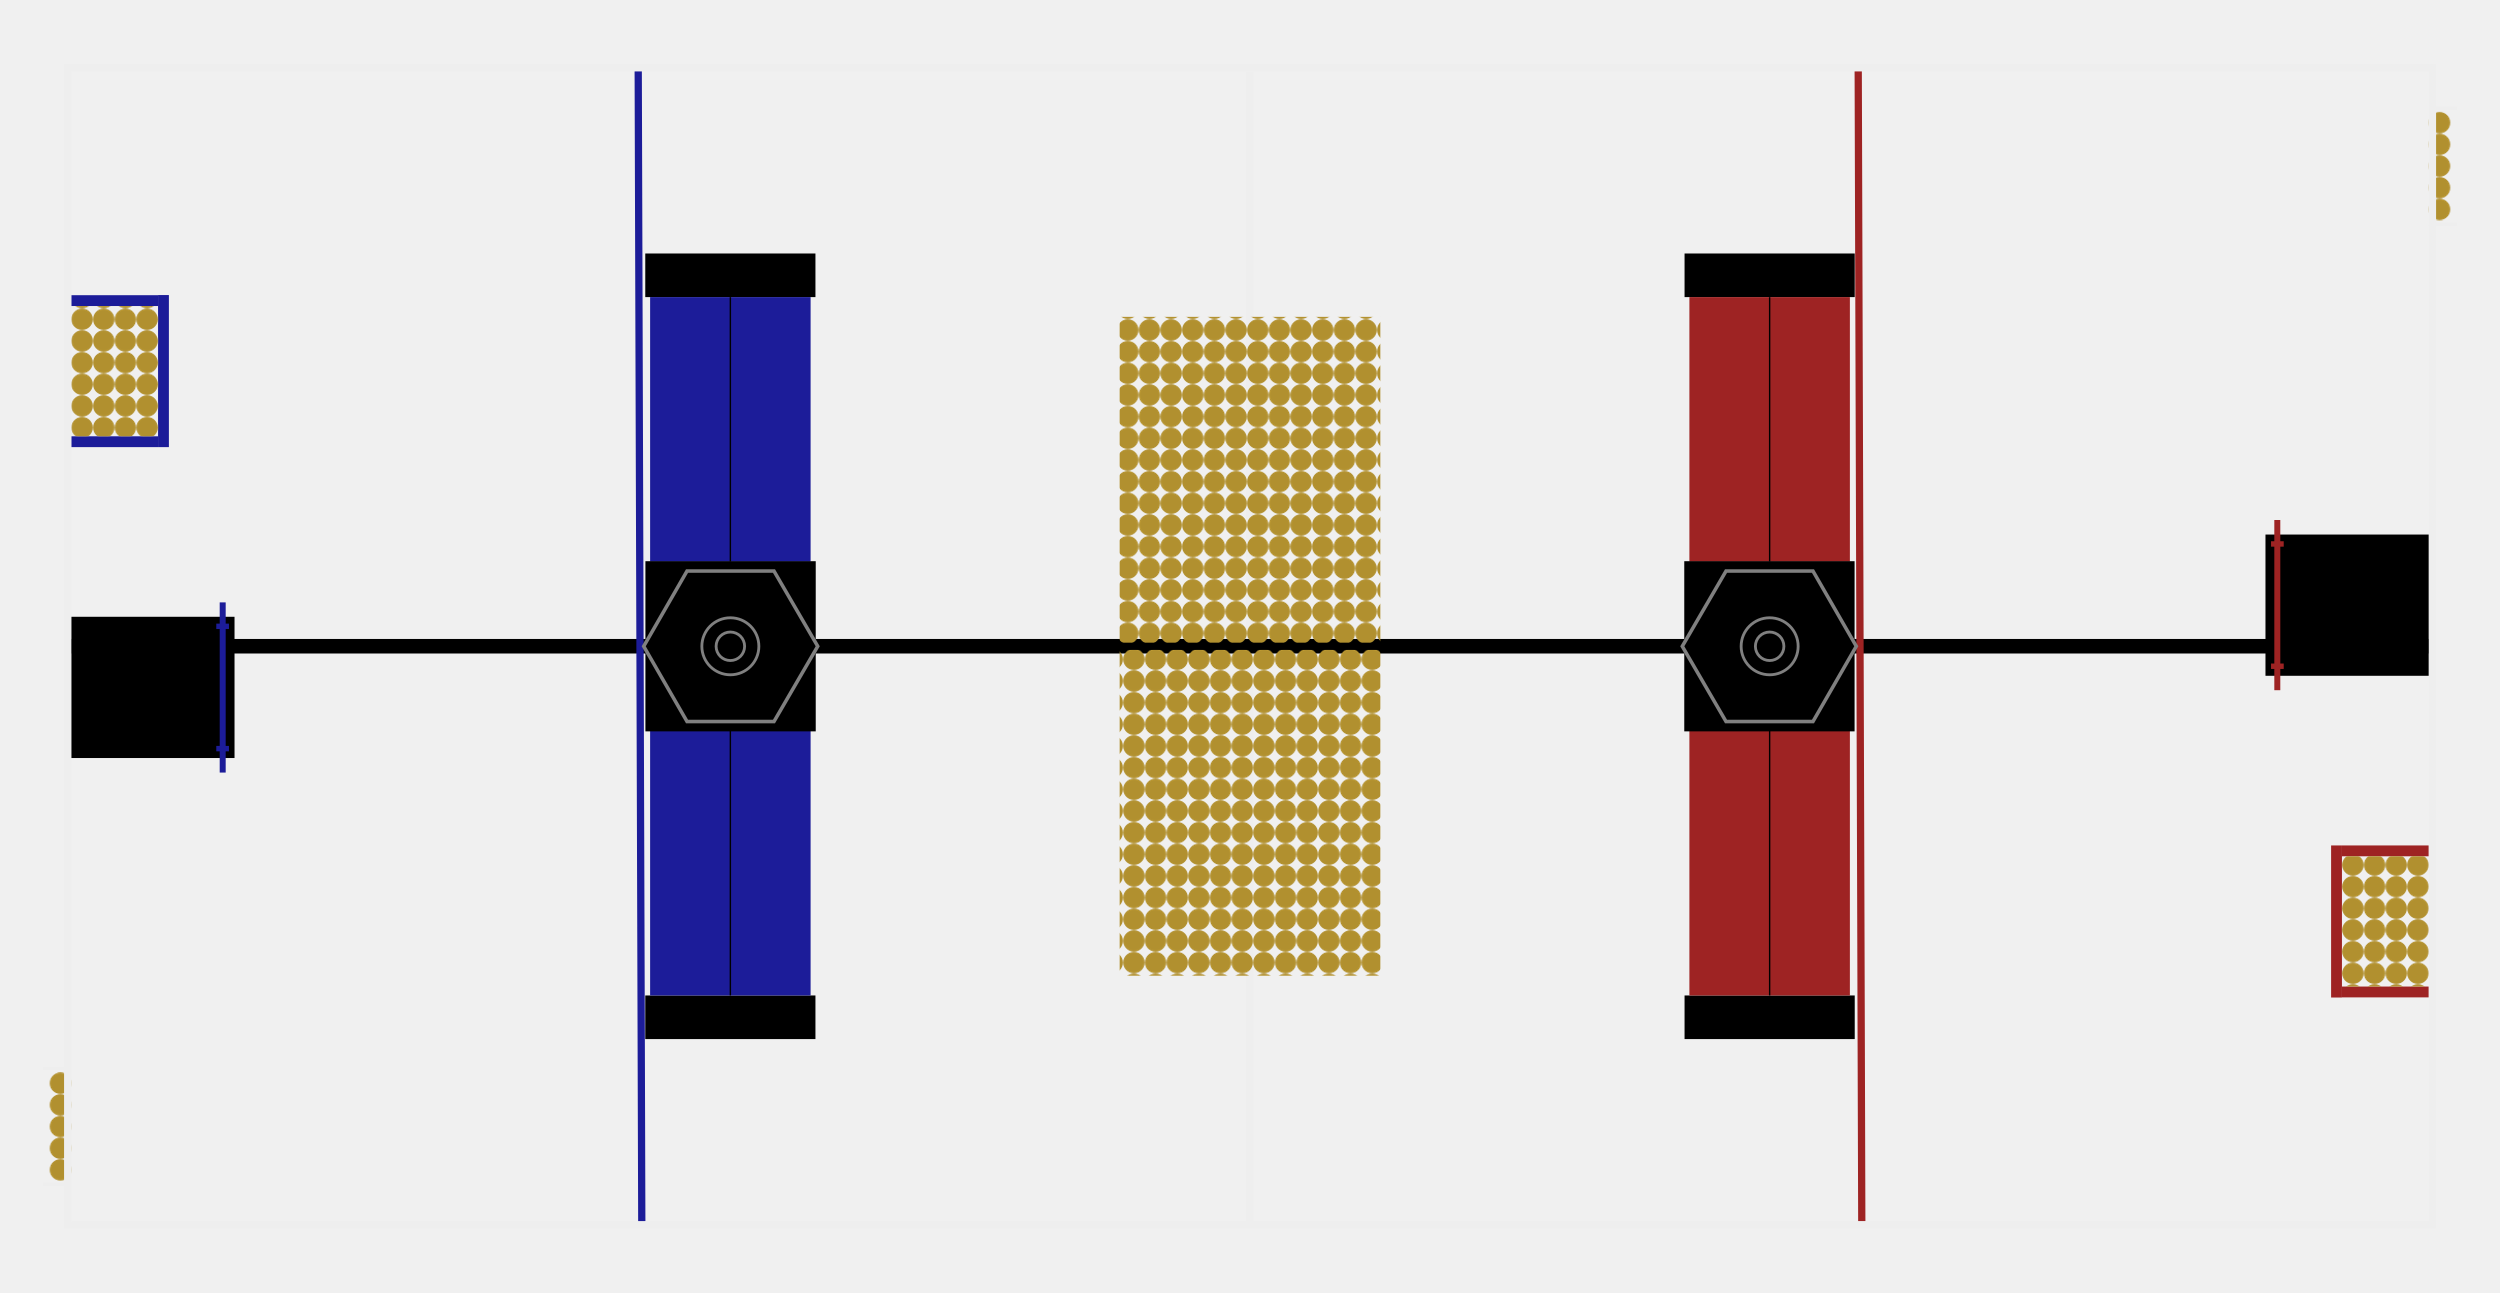
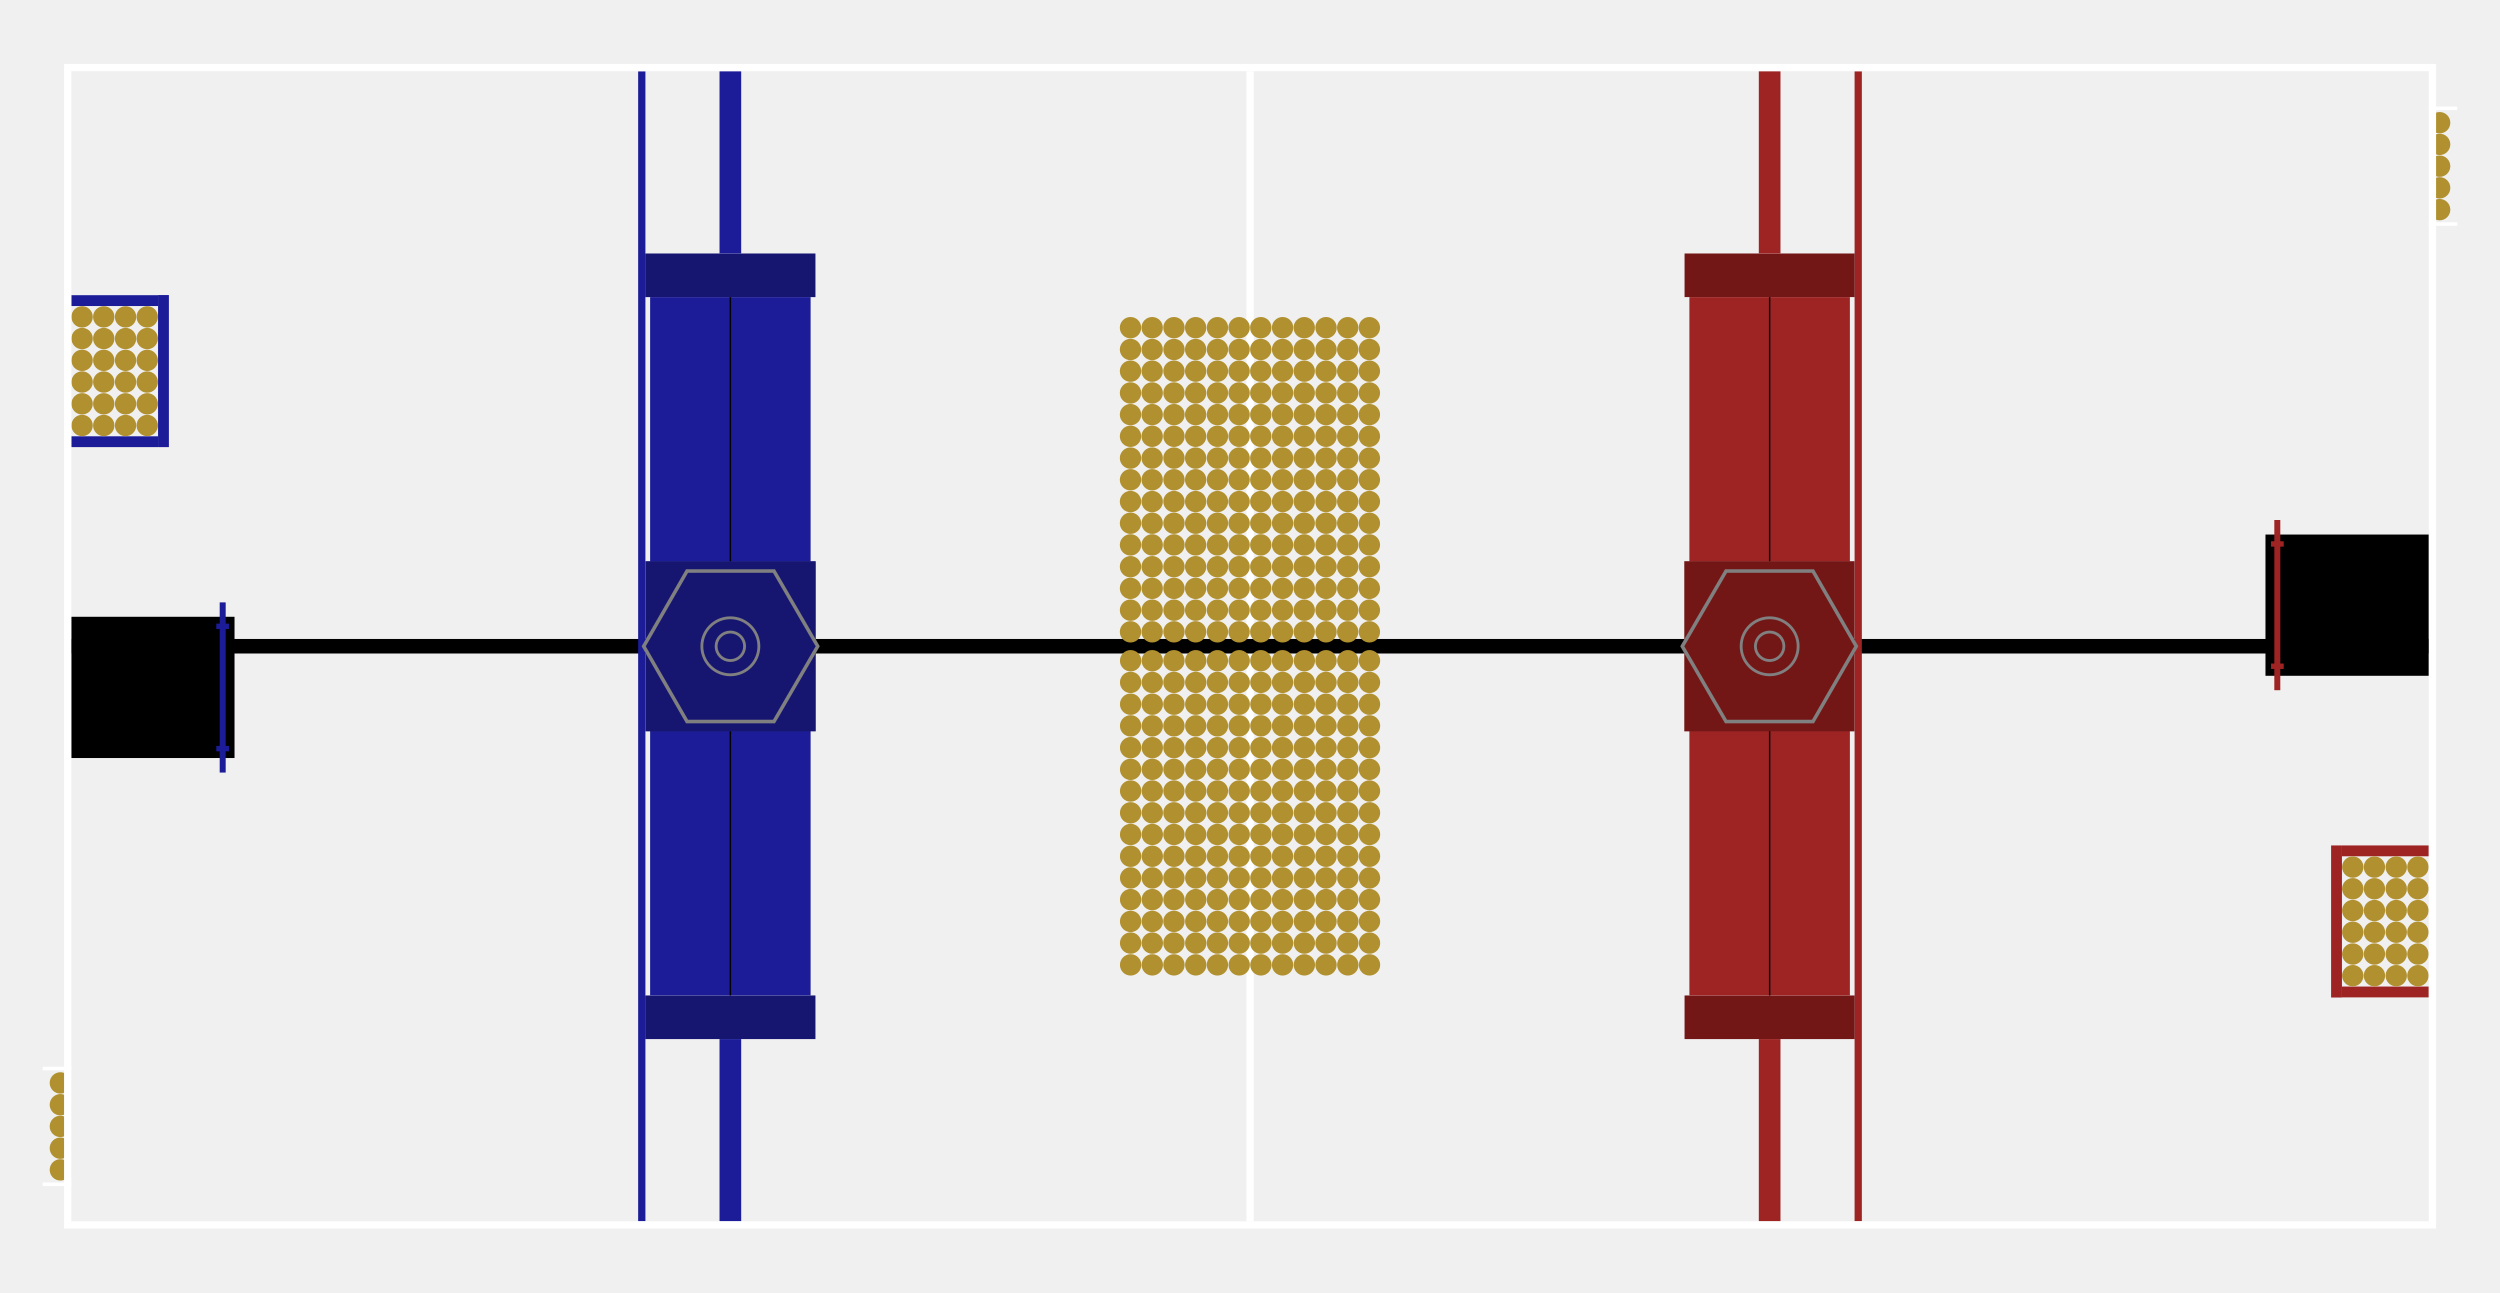
- <svg xmlns="http://www.w3.org/2000/svg" style="overflow: visible;" viewBox="-0.5 -0.5 17.541 9.069">
+ <svg xmlns="http://www.w3.org/2000/svg" viewBox="-0.5 -0.5 17.541 9.069">
  <g id="field" transform="scale(1 -1) translate(0 -8.0692)">
    <defs>
-       <circle id="fuel" cx="0" cy="0" r="0.075" fill="#B1902F" />
-       <pattern id="neutralFuelGrid" x="0.041" y="0.098" width="0.152" height="0.152" patternContentUnits="userSpaceOnUse" patternUnits="userSpaceOnUse">
-         <use x="0.076" y="0.076" href="#fuel" />
-       </pattern>
-       <pattern id="depotFuelGrid" x="0" y="0.021" width="0.152" height="0.152" patternContentUnits="userSpaceOnUse" patternUnits="userSpaceOnUse">
-         <use x="0.076" y="0.076" href="#fuel" />
-       </pattern>
-       <pattern id="chuteFuelGrid" x="0" y="0.133" width="0.152" height="0.152" patternContentUnits="userSpaceOnUse" patternUnits="userSpaceOnUse">
-         <use x="0.076" y="0.076" href="#fuel" />
-       </pattern>
+       <filter id="dark">
+         <feComponentTransfer>
+           <feFuncR type="linear" slope="0.5" />
+           <feFuncG type="linear" slope="0.5" />
+           <feFuncB type="linear" slope="0.5" />
+         </feComponentTransfer>
+       </filter>
+       <circle id="fuel" cx="0.076" cy="0.076" r="0.075" fill="#B1902F" />
      <g id="blueRampTrench">
-         <rect height="0.306" width="1.194" x="-4.243" y="2.45" fill="hsl(from currentColor h s calc(l*0.8))" />
+         <rect height="0.306" width="1.194" x="-4.243" y="2.45" fill="currentColor" filter="url(#dark)" />
        <rect x="-4.209" y="0.594" width="0.563" height="1.856" fill="currentColor" />
        <rect x="-3.646" y="0.594" width="0.563" height="1.856" fill="currentColor" />
        <line x1="-3.646" y1="0.594" x2="-3.646" y2="2.45" stroke="black" stroke-width="0.01" />
-         <line x1="-3.646" y1="2.756" x2="-3.646" y2="4.035" stroke="hsl(from currentColor h s calc(l*0.8))" stroke-width="0.152" />
+         <line x1="-3.646" y1="2.756" x2="-3.646" y2="4.035" stroke="currentColor" stroke-width="0.152" />
      </g>
      <g id="blueSide">
-         <rect id="neutralFuel" x="7.356" y="4.06" width="1.829" height="2.286" fill="url(#neutralFuelGrid)" />
-         <line x1="4.003" x2="3.978" y1="0" y2="8.069" stroke="currentColor" stroke-width="0.051" />
+         <g transform="translate(7.3561 4.06)">
+           <use href="#fuel" x="0" y="0" />
+           <use href="#fuel" x="0" y="0.152" />
+           <use href="#fuel" x="0" y="0.305" />
+           <use href="#fuel" x="0" y="0.457" />
+           <use href="#fuel" x="0" y="0.61" />
+           <use href="#fuel" x="0" y="0.762" />
+           <use href="#fuel" x="0" y="0.914" />
+           <use href="#fuel" x="0" y="1.067" />
+           <use href="#fuel" x="0" y="1.219" />
+           <use href="#fuel" x="0" y="1.372" />
+           <use href="#fuel" x="0" y="1.524" />
+           <use href="#fuel" x="0" y="1.676" />
+           <use href="#fuel" x="0" y="1.829" />
+           <use href="#fuel" x="0" y="1.981" />
+           <use href="#fuel" x="0" y="2.134" />
+           <use href="#fuel" x="0.152" y="0" />
+           <use href="#fuel" x="0.152" y="0.152" />
+           <use href="#fuel" x="0.152" y="0.305" />
+           <use href="#fuel" x="0.152" y="0.457" />
+           <use href="#fuel" x="0.152" y="0.61" />
+           <use href="#fuel" x="0.152" y="0.762" />
+           <use href="#fuel" x="0.152" y="0.914" />
+           <use href="#fuel" x="0.152" y="1.067" />
+           <use href="#fuel" x="0.152" y="1.219" />
+           <use href="#fuel" x="0.152" y="1.372" />
+           <use href="#fuel" x="0.152" y="1.524" />
+           <use href="#fuel" x="0.152" y="1.676" />
+           <use href="#fuel" x="0.152" y="1.829" />
+           <use href="#fuel" x="0.152" y="1.981" />
+           <use href="#fuel" x="0.152" y="2.134" />
+           <use href="#fuel" x="0.305" y="0" />
+           <use href="#fuel" x="0.305" y="0.152" />
+           <use href="#fuel" x="0.305" y="0.305" />
+           <use href="#fuel" x="0.305" y="0.457" />
+           <use href="#fuel" x="0.305" y="0.61" />
+           <use href="#fuel" x="0.305" y="0.762" />
+           <use href="#fuel" x="0.305" y="0.914" />
+           <use href="#fuel" x="0.305" y="1.067" />
+           <use href="#fuel" x="0.305" y="1.219" />
+           <use href="#fuel" x="0.305" y="1.372" />
+           <use href="#fuel" x="0.305" y="1.524" />
+           <use href="#fuel" x="0.305" y="1.676" />
+           <use href="#fuel" x="0.305" y="1.829" />
+           <use href="#fuel" x="0.305" y="1.981" />
+           <use href="#fuel" x="0.305" y="2.134" />
+           <use href="#fuel" x="0.457" y="0" />
+           <use href="#fuel" x="0.457" y="0.152" />
+           <use href="#fuel" x="0.457" y="0.305" />
+           <use href="#fuel" x="0.457" y="0.457" />
+           <use href="#fuel" x="0.457" y="0.61" />
+           <use href="#fuel" x="0.457" y="0.762" />
+           <use href="#fuel" x="0.457" y="0.914" />
+           <use href="#fuel" x="0.457" y="1.067" />
+           <use href="#fuel" x="0.457" y="1.219" />
+           <use href="#fuel" x="0.457" y="1.372" />
+           <use href="#fuel" x="0.457" y="1.524" />
+           <use href="#fuel" x="0.457" y="1.676" />
+           <use href="#fuel" x="0.457" y="1.829" />
+           <use href="#fuel" x="0.457" y="1.981" />
+           <use href="#fuel" x="0.457" y="2.134" />
+           <use href="#fuel" x="0.61" y="0" />
+           <use href="#fuel" x="0.61" y="0.152" />
+           <use href="#fuel" x="0.61" y="0.305" />
+           <use href="#fuel" x="0.61" y="0.457" />
+           <use href="#fuel" x="0.61" y="0.61" />
+           <use href="#fuel" x="0.61" y="0.762" />
+           <use href="#fuel" x="0.61" y="0.914" />
+           <use href="#fuel" x="0.61" y="1.067" />
+           <use href="#fuel" x="0.61" y="1.219" />
+           <use href="#fuel" x="0.61" y="1.372" />
+           <use href="#fuel" x="0.61" y="1.524" />
+           <use href="#fuel" x="0.61" y="1.676" />
+           <use href="#fuel" x="0.61" y="1.829" />
+           <use href="#fuel" x="0.61" y="1.981" />
+           <use href="#fuel" x="0.61" y="2.134" />
+           <use href="#fuel" x="0.762" y="0" />
+           <use href="#fuel" x="0.762" y="0.152" />
+           <use href="#fuel" x="0.762" y="0.305" />
+           <use href="#fuel" x="0.762" y="0.457" />
+           <use href="#fuel" x="0.762" y="0.61" />
+           <use href="#fuel" x="0.762" y="0.762" />
+           <use href="#fuel" x="0.762" y="0.914" />
+           <use href="#fuel" x="0.762" y="1.067" />
+           <use href="#fuel" x="0.762" y="1.219" />
+           <use href="#fuel" x="0.762" y="1.372" />
+           <use href="#fuel" x="0.762" y="1.524" />
+           <use href="#fuel" x="0.762" y="1.676" />
+           <use href="#fuel" x="0.762" y="1.829" />
+           <use href="#fuel" x="0.762" y="1.981" />
+           <use href="#fuel" x="0.762" y="2.134" />
+           <use href="#fuel" x="0.914" y="0" />
+           <use href="#fuel" x="0.914" y="0.152" />
+           <use href="#fuel" x="0.914" y="0.305" />
+           <use href="#fuel" x="0.914" y="0.457" />
+           <use href="#fuel" x="0.914" y="0.61" />
+           <use href="#fuel" x="0.914" y="0.762" />
+           <use href="#fuel" x="0.914" y="0.914" />
+           <use href="#fuel" x="0.914" y="1.067" />
+           <use href="#fuel" x="0.914" y="1.219" />
+           <use href="#fuel" x="0.914" y="1.372" />
+           <use href="#fuel" x="0.914" y="1.524" />
+           <use href="#fuel" x="0.914" y="1.676" />
+           <use href="#fuel" x="0.914" y="1.829" />
+           <use href="#fuel" x="0.914" y="1.981" />
+           <use href="#fuel" x="0.914" y="2.134" />
+           <use href="#fuel" x="1.067" y="0" />
+           <use href="#fuel" x="1.067" y="0.152" />
+           <use href="#fuel" x="1.067" y="0.305" />
+           <use href="#fuel" x="1.067" y="0.457" />
+           <use href="#fuel" x="1.067" y="0.61" />
+           <use href="#fuel" x="1.067" y="0.762" />
+           <use href="#fuel" x="1.067" y="0.914" />
+           <use href="#fuel" x="1.067" y="1.067" />
+           <use href="#fuel" x="1.067" y="1.219" />
+           <use href="#fuel" x="1.067" y="1.372" />
+           <use href="#fuel" x="1.067" y="1.524" />
+           <use href="#fuel" x="1.067" y="1.676" />
+           <use href="#fuel" x="1.067" y="1.829" />
+           <use href="#fuel" x="1.067" y="1.981" />
+           <use href="#fuel" x="1.067" y="2.134" />
+           <use href="#fuel" x="1.219" y="0" />
+           <use href="#fuel" x="1.219" y="0.152" />
+           <use href="#fuel" x="1.219" y="0.305" />
+           <use href="#fuel" x="1.219" y="0.457" />
+           <use href="#fuel" x="1.219" y="0.61" />
+           <use href="#fuel" x="1.219" y="0.762" />
+           <use href="#fuel" x="1.219" y="0.914" />
+           <use href="#fuel" x="1.219" y="1.067" />
+           <use href="#fuel" x="1.219" y="1.219" />
+           <use href="#fuel" x="1.219" y="1.372" />
+           <use href="#fuel" x="1.219" y="1.524" />
+           <use href="#fuel" x="1.219" y="1.676" />
+           <use href="#fuel" x="1.219" y="1.829" />
+           <use href="#fuel" x="1.219" y="1.981" />
+           <use href="#fuel" x="1.219" y="2.134" />
+           <use href="#fuel" x="1.372" y="0" />
+           <use href="#fuel" x="1.372" y="0.152" />
+           <use href="#fuel" x="1.372" y="0.305" />
+           <use href="#fuel" x="1.372" y="0.457" />
+           <use href="#fuel" x="1.372" y="0.61" />
+           <use href="#fuel" x="1.372" y="0.762" />
+           <use href="#fuel" x="1.372" y="0.914" />
+           <use href="#fuel" x="1.372" y="1.067" />
+           <use href="#fuel" x="1.372" y="1.219" />
+           <use href="#fuel" x="1.372" y="1.372" />
+           <use href="#fuel" x="1.372" y="1.524" />
+           <use href="#fuel" x="1.372" y="1.676" />
+           <use href="#fuel" x="1.372" y="1.829" />
+           <use href="#fuel" x="1.372" y="1.981" />
+           <use href="#fuel" x="1.372" y="2.134" />
+           <use href="#fuel" x="1.524" y="0" />
+           <use href="#fuel" x="1.524" y="0.152" />
+           <use href="#fuel" x="1.524" y="0.305" />
+           <use href="#fuel" x="1.524" y="0.457" />
+           <use href="#fuel" x="1.524" y="0.61" />
+           <use href="#fuel" x="1.524" y="0.762" />
+           <use href="#fuel" x="1.524" y="0.914" />
+           <use href="#fuel" x="1.524" y="1.067" />
+           <use href="#fuel" x="1.524" y="1.219" />
+           <use href="#fuel" x="1.524" y="1.372" />
+           <use href="#fuel" x="1.524" y="1.524" />
+           <use href="#fuel" x="1.524" y="1.676" />
+           <use href="#fuel" x="1.524" y="1.829" />
+           <use href="#fuel" x="1.524" y="1.981" />
+           <use href="#fuel" x="1.524" y="2.134" />
+           <use href="#fuel" x="1.676" y="0" />
+           <use href="#fuel" x="1.676" y="0.152" />
+           <use href="#fuel" x="1.676" y="0.305" />
+           <use href="#fuel" x="1.676" y="0.457" />
+           <use href="#fuel" x="1.676" y="0.61" />
+           <use href="#fuel" x="1.676" y="0.762" />
+           <use href="#fuel" x="1.676" y="0.914" />
+           <use href="#fuel" x="1.676" y="1.067" />
+           <use href="#fuel" x="1.676" y="1.219" />
+           <use href="#fuel" x="1.676" y="1.372" />
+           <use href="#fuel" x="1.676" y="1.524" />
+           <use href="#fuel" x="1.676" y="1.676" />
+           <use href="#fuel" x="1.676" y="1.829" />
+           <use href="#fuel" x="1.676" y="1.981" />
+           <use href="#fuel" x="1.676" y="2.134" />
+         </g>
+         <line x1="4.003" x2="4.003" y1="0" y2="8.069" stroke="currentColor" stroke-width="0.051" />
        <g>
          <rect x="0" y="5.432" width="0.609" height="0.076" fill="currentColor" />
          <rect x="0" y="6.422" width="0.609" height="0.076" fill="currentColor" />
          <rect x="0.609" y="5.432" width="0.076" height="1.067" fill="currentColor" />
-           <rect id="neutralFuel" x="0" y="5.508" width="0.61" height="0.914" fill="url(#depotFuelGrid)" />
+           <g transform="translate(0 5.507831)">
+             <use href="#fuel" x="0" y="0" />
+             <use href="#fuel" x="0" y="0.152" />
+             <use href="#fuel" x="0" y="0.305" />
+             <use href="#fuel" x="0" y="0.457" />
+             <use href="#fuel" x="0" y="0.61" />
+             <use href="#fuel" x="0" y="0.762" />
+             <use href="#fuel" x="0.152" y="0" />
+             <use href="#fuel" x="0.152" y="0.152" />
+             <use href="#fuel" x="0.152" y="0.305" />
+             <use href="#fuel" x="0.152" y="0.457" />
+             <use href="#fuel" x="0.152" y="0.61" />
+             <use href="#fuel" x="0.152" y="0.762" />
+             <use href="#fuel" x="0.305" y="0" />
+             <use href="#fuel" x="0.305" y="0.152" />
+             <use href="#fuel" x="0.305" y="0.305" />
+             <use href="#fuel" x="0.305" y="0.457" />
+             <use href="#fuel" x="0.305" y="0.61" />
+             <use href="#fuel" x="0.305" y="0.762" />
+             <use href="#fuel" x="0.457" y="0" />
+             <use href="#fuel" x="0.457" y="0.152" />
+             <use href="#fuel" x="0.457" y="0.305" />
+             <use href="#fuel" x="0.457" y="0.457" />
+             <use href="#fuel" x="0.457" y="0.61" />
+             <use href="#fuel" x="0.457" y="0.762" />
+           </g>
        </g>
        <g transform="translate(8.2705 4.0346)">
          <use href="#blueRampTrench" />
          <g transform="scale(1 -1)">
            <use href="#blueRampTrench" />
          </g>
-           <rect x="-4.242" y="-0.597" width="1.195" height="1.194" fill="hsl(from currentColor h s calc(l*0.8))" />
+           <rect x="-4.242" y="-0.597" width="1.195" height="1.194" fill="currentColor" filter="url(#dark)" />
          <polygon points="-3.033,0 -3.34,-0.528 -3.95,-0.528 -4.254,0 -3.95,0.528 -3.34,0.528" stroke="gray" fill="transparent" stroke-width="0.025" />
          <circle r="0.2" stroke="gray" stroke-width="0.02" fill="transparent" cx="-3.646" cy="0" />
          <circle r="0.1" stroke="gray" stroke-width="0.02" fill="transparent" cx="-3.646" cy="0" />
          <rect x="-8.271" y="-0.784" width="1.146" height="0.991" fill="black" />
          <line x1="-7.208" y1="-0.886" x2="-7.208" y2="0.308" stroke="currentColor" stroke-width="0.042" />
          <rect x="-7.253" y="0.121" height="0.038" width="0.089" fill="currentColor" />
          <rect x="-7.253" y="-0.737" height="0.038" width="0.089" fill="currentColor" />
        </g>
-         <line x1="0" y1="0.26" x2="-0.2" y2="0.26" stroke="#eeeeee" stroke-width="0.025" />
-         <line x1="0" y1="1.072" x2="-0.2" y2="1.072" stroke="#eeeeee" stroke-width="0.025" />
-         <rect x="-0.152" y="0.285" width="0.152" height="0.762" fill="url(#chuteFuelGrid)" />
+         <line x1="0" y1="0.26" x2="-0.2" y2="0.26" stroke="white" stroke-width="0.025" />
+         <line x1="0" y1="1.072" x2="-0.2" y2="1.072" stroke="white" stroke-width="0.025" />
+         <g transform="translate(-0.1524 0.285)">
+           <use href="#fuel" x="0" y="0" />
+           <use href="#fuel" x="0" y="0.152" />
+           <use href="#fuel" x="0" y="0.305" />
+           <use href="#fuel" x="0" y="0.457" />
+           <use href="#fuel" x="0" y="0.61" />
+         </g>
      </g>
    </defs>
    <g id="tape">
-       <line id="centerline" x1="8.271" x2="8.271" y1="0" y2="8.069" stroke="#eeeeee" stroke-width="0.051" />
+       <line id="centerline" x1="8.271" x2="8.271" y1="0" y2="8.069" stroke="white" stroke-width="0.051" />
      <line id="midline" x1="0" x2="16.541" y1="4.035" y2="4.035" stroke="black" stroke-width="0.102" />
    </g>
    <use x="0" y="0" width="16.541" height="8.069" href="#blueSide" color="#1c1c99ff" />
    <g id="redSide" transform="translate(16.541 8.0692) rotate(180)">
      <use x="0" y="0" width="16.541" height="8.069" href="#blueSide" color="#9e2323ff" />
    </g>
-     <rect id="wall" x="-0.025" y="-0.025" width="16.592" height="8.12" stroke="#eeeeee" stroke-width="0.051" fill="transparent" />
+     <rect id="wall" x="-0.025" y="-0.025" width="16.592" height="8.12" stroke="white" stroke-width="0.051" fill="transparent" />
  </g>
</svg>
